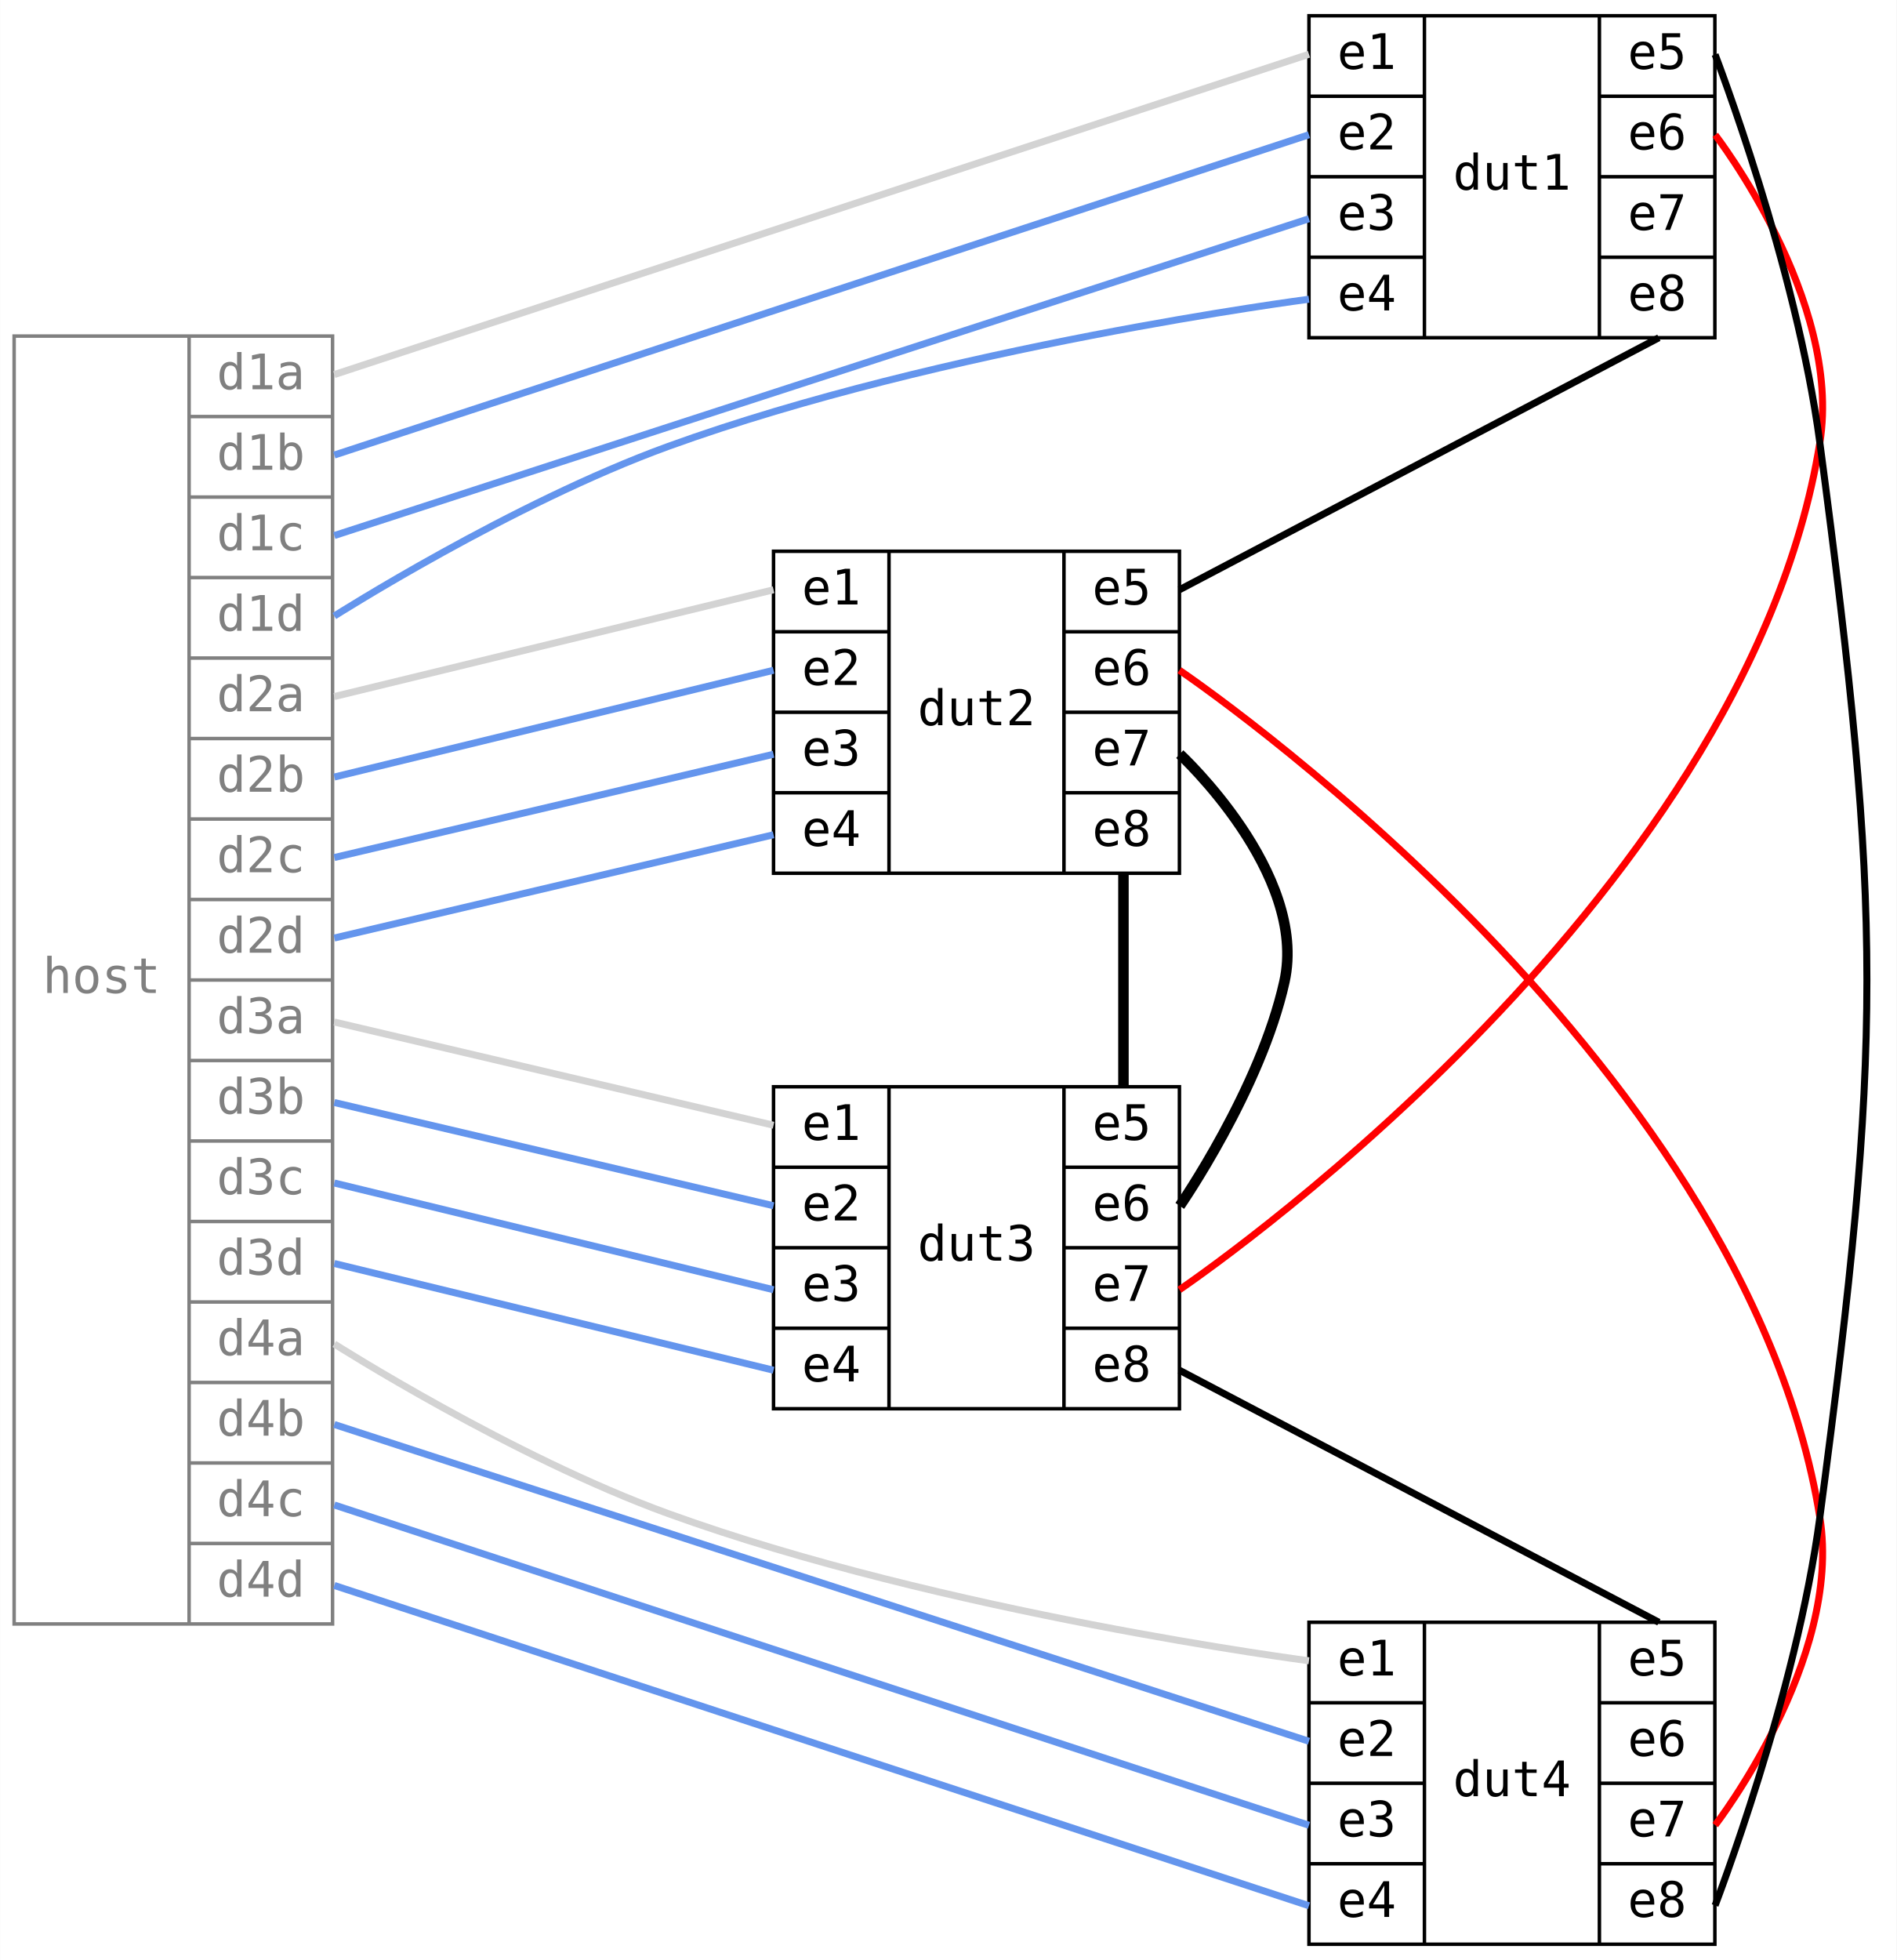
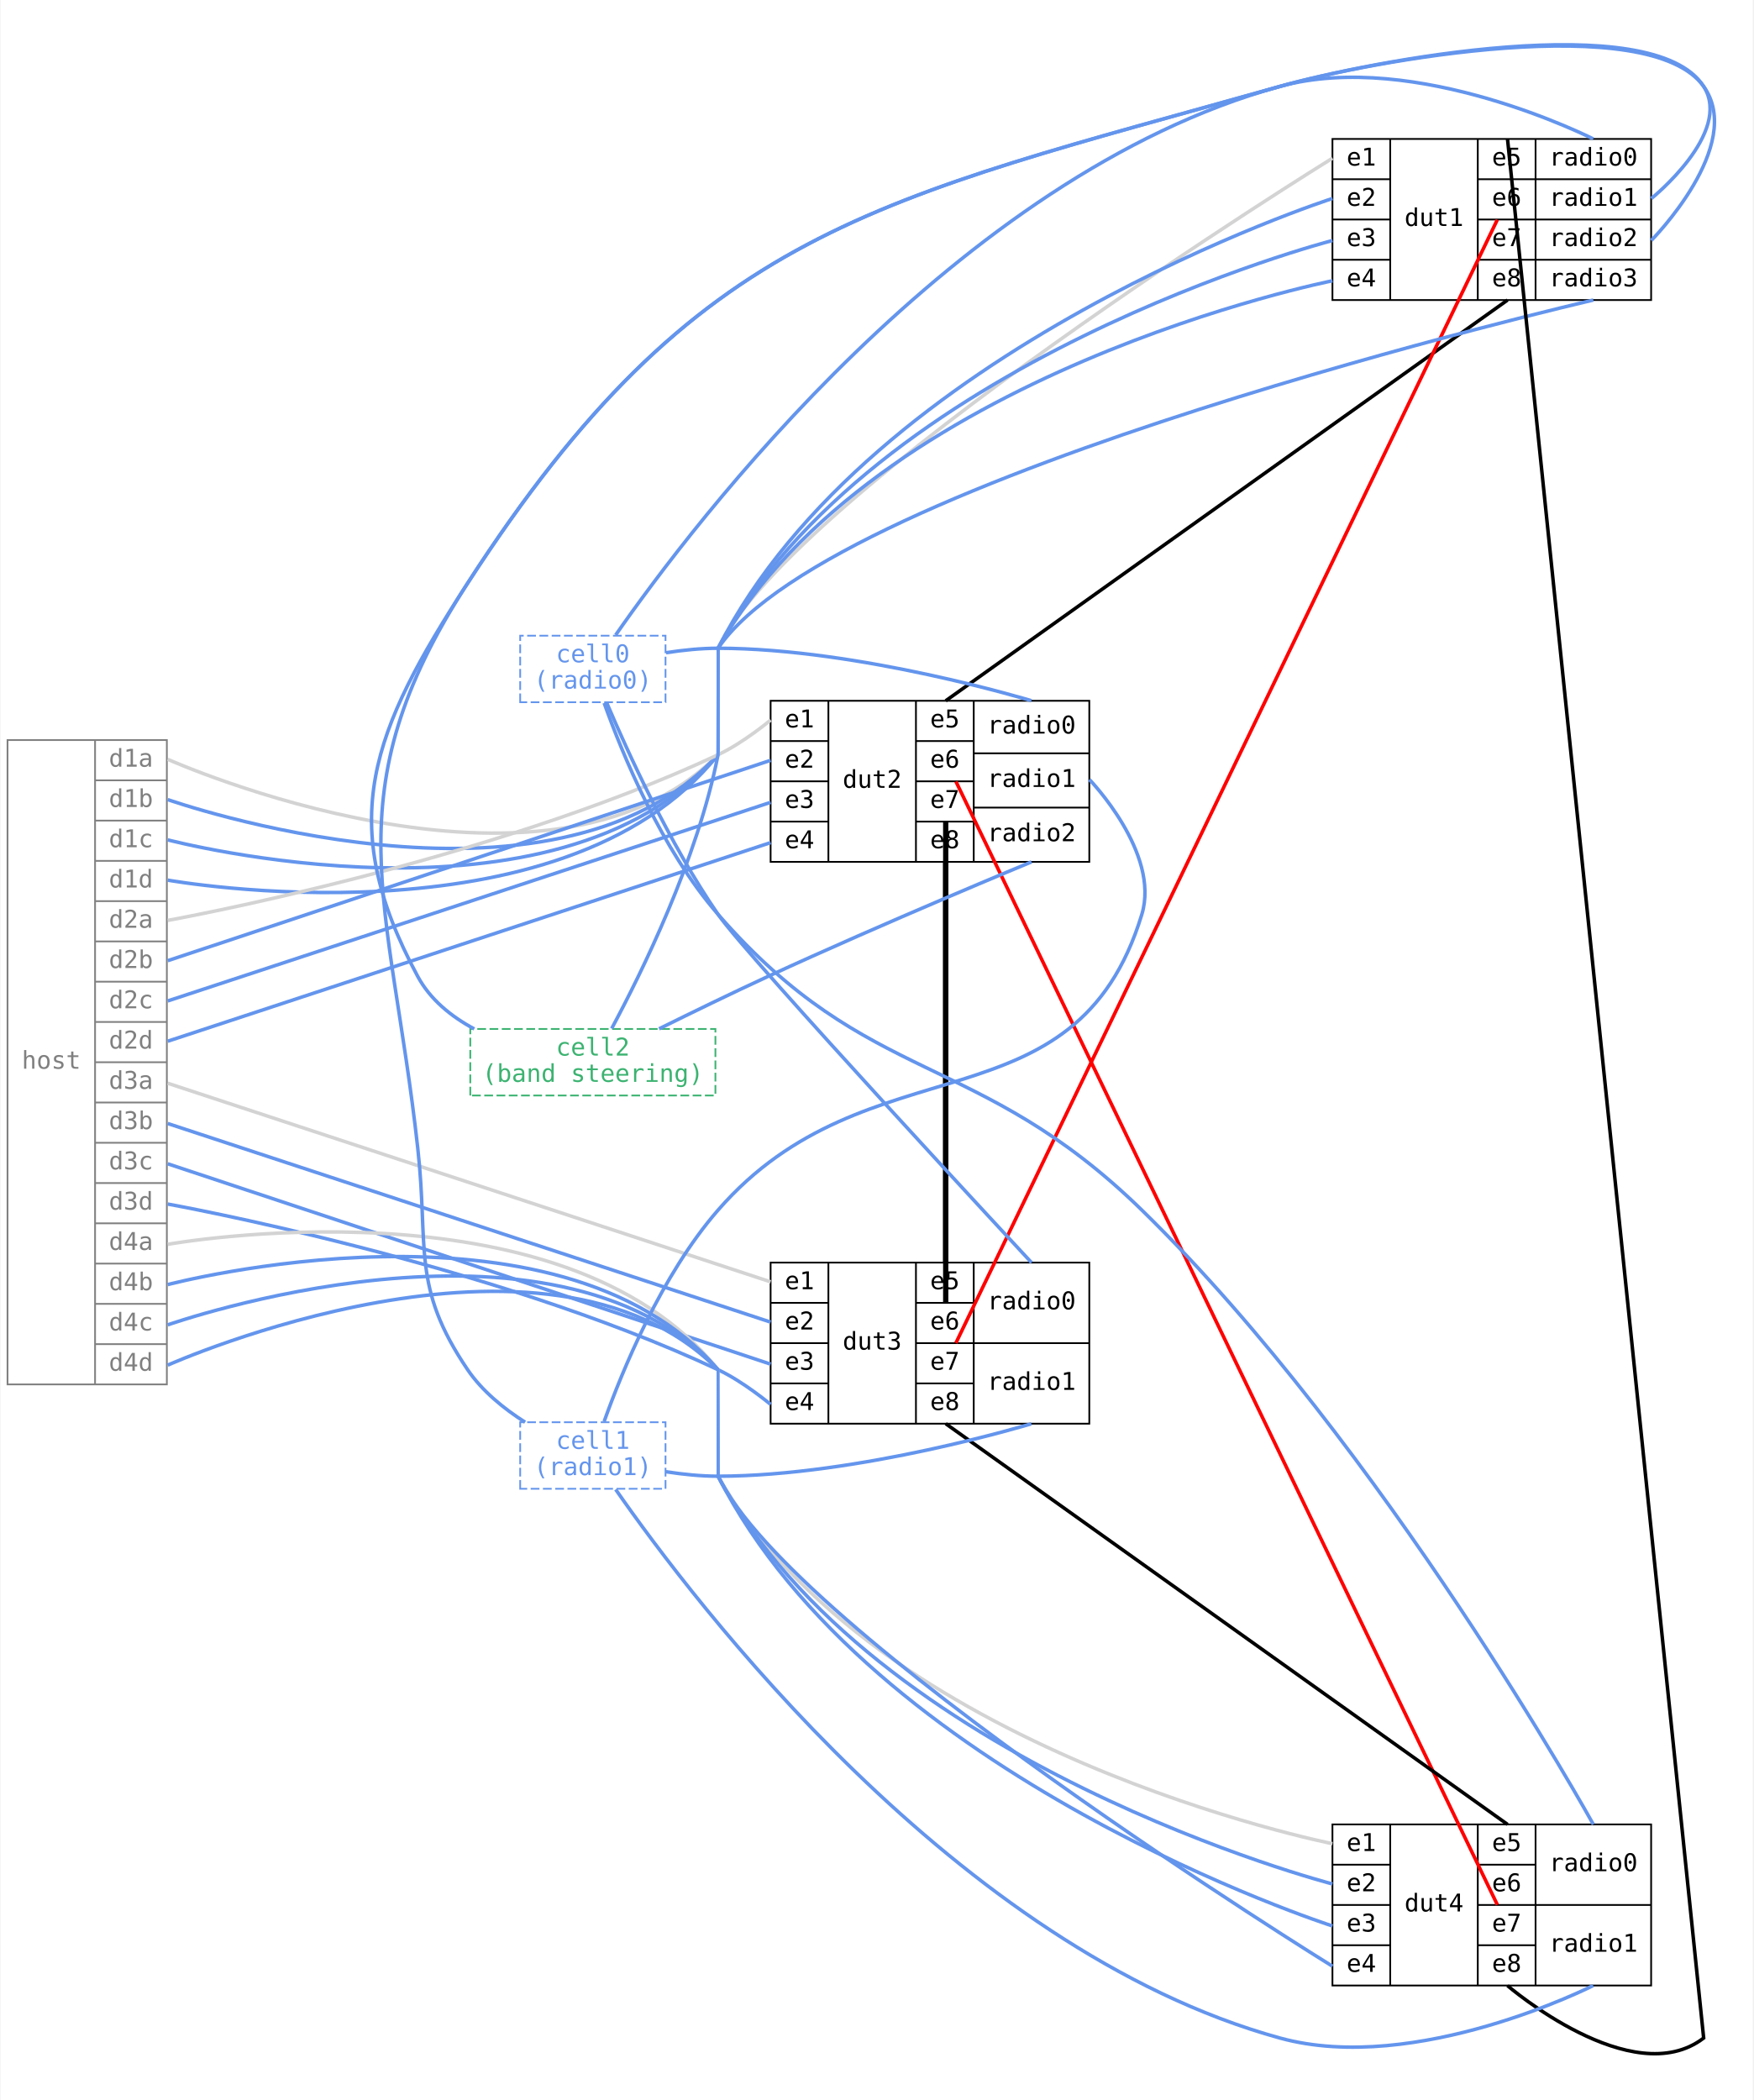
- <svg xmlns="http://www.w3.org/2000/svg" width="542pt" height="560pt" viewBox="0.00 0.00 541.97 560.05">
-   <g id="graph0" class="graph" transform="scale(1 1) rotate(0) translate(4 556.05)">
-     <polygon fill="white" stroke="transparent" points="-4,4 -4,-556.05 537.97,-556.05 537.97,4 -4,4" />
+ <svg xmlns="http://www.w3.org/2000/svg" width="1001pt" height="1199pt" viewBox="0.00 0.00 1000.71 1199.35">
+   <g id="graph0" class="graph" transform="scale(1 1) rotate(0) translate(4 1195.35)">
+     <polygon fill="white" stroke="transparent" points="-4,4 -4,-1195.35 996.71,-1195.35 996.71,4 -4,4" />
    <g id="node1" class="node">
-       <polygon fill="none" stroke="grey" points="0,-92.02 0,-460.02 91,-460.02 91,-92.02 0,-92.02" />
-       <text text-anchor="middle" x="25" y="-272.32" font-family="monospace" font-size="14.00" fill="grey">host</text>
-       <polyline fill="none" stroke="grey" points="50,-92.02 50,-460.02 " />
-       <text text-anchor="middle" x="70.5" y="-444.82" font-family="monospace" font-size="14.00" fill="grey">d1a</text>
-       <polyline fill="none" stroke="grey" points="50,-437.02 91,-437.02 " />
-       <text text-anchor="middle" x="70.5" y="-421.82" font-family="monospace" font-size="14.00" fill="grey">d1b</text>
-       <polyline fill="none" stroke="grey" points="50,-414.02 91,-414.02 " />
-       <text text-anchor="middle" x="70.5" y="-398.82" font-family="monospace" font-size="14.00" fill="grey">d1c</text>
-       <polyline fill="none" stroke="grey" points="50,-391.02 91,-391.02 " />
-       <text text-anchor="middle" x="70.5" y="-375.82" font-family="monospace" font-size="14.00" fill="grey">d1d</text>
-       <polyline fill="none" stroke="grey" points="50,-368.02 91,-368.02 " />
-       <text text-anchor="middle" x="70.5" y="-352.82" font-family="monospace" font-size="14.00" fill="grey">d2a</text>
-       <polyline fill="none" stroke="grey" points="50,-345.02 91,-345.02 " />
-       <text text-anchor="middle" x="70.5" y="-329.82" font-family="monospace" font-size="14.00" fill="grey">d2b</text>
-       <polyline fill="none" stroke="grey" points="50,-322.02 91,-322.02 " />
-       <text text-anchor="middle" x="70.5" y="-306.82" font-family="monospace" font-size="14.00" fill="grey">d2c</text>
-       <polyline fill="none" stroke="grey" points="50,-299.02 91,-299.02 " />
-       <text text-anchor="middle" x="70.5" y="-283.82" font-family="monospace" font-size="14.00" fill="grey">d2d</text>
-       <polyline fill="none" stroke="grey" points="50,-276.02 91,-276.02 " />
-       <text text-anchor="middle" x="70.5" y="-260.82" font-family="monospace" font-size="14.00" fill="grey">d3a</text>
-       <polyline fill="none" stroke="grey" points="50,-253.02 91,-253.02 " />
-       <text text-anchor="middle" x="70.5" y="-237.82" font-family="monospace" font-size="14.00" fill="grey">d3b</text>
-       <polyline fill="none" stroke="grey" points="50,-230.02 91,-230.02 " />
-       <text text-anchor="middle" x="70.5" y="-214.82" font-family="monospace" font-size="14.00" fill="grey">d3c</text>
-       <polyline fill="none" stroke="grey" points="50,-207.02 91,-207.02 " />
-       <text text-anchor="middle" x="70.5" y="-191.82" font-family="monospace" font-size="14.00" fill="grey">d3d</text>
-       <polyline fill="none" stroke="grey" points="50,-184.02 91,-184.02 " />
-       <text text-anchor="middle" x="70.5" y="-168.82" font-family="monospace" font-size="14.00" fill="grey">d4a</text>
-       <polyline fill="none" stroke="grey" points="50,-161.02 91,-161.02 " />
-       <text text-anchor="middle" x="70.5" y="-145.82" font-family="monospace" font-size="14.00" fill="grey">d4b</text>
-       <polyline fill="none" stroke="grey" points="50,-138.02 91,-138.02 " />
-       <text text-anchor="middle" x="70.5" y="-122.82" font-family="monospace" font-size="14.00" fill="grey">d4c</text>
-       <polyline fill="none" stroke="grey" points="50,-115.02 91,-115.02 " />
-       <text text-anchor="middle" x="70.5" y="-99.82" font-family="monospace" font-size="14.00" fill="grey">d4d</text>
+       <polygon fill="none" stroke="grey" points="0,-404.69 0,-772.69 91,-772.69 91,-404.69 0,-404.69" />
+       <text text-anchor="middle" x="25" y="-584.99" font-family="monospace" font-size="14.00" fill="grey">host</text>
+       <polyline fill="none" stroke="grey" points="50,-404.69 50,-772.69 " />
+       <text text-anchor="middle" x="70.5" y="-757.49" font-family="monospace" font-size="14.00" fill="grey">d1a</text>
+       <polyline fill="none" stroke="grey" points="50,-749.69 91,-749.69 " />
+       <text text-anchor="middle" x="70.5" y="-734.49" font-family="monospace" font-size="14.00" fill="grey">d1b</text>
+       <polyline fill="none" stroke="grey" points="50,-726.69 91,-726.69 " />
+       <text text-anchor="middle" x="70.5" y="-711.49" font-family="monospace" font-size="14.00" fill="grey">d1c</text>
+       <polyline fill="none" stroke="grey" points="50,-703.69 91,-703.69 " />
+       <text text-anchor="middle" x="70.5" y="-688.49" font-family="monospace" font-size="14.00" fill="grey">d1d</text>
+       <polyline fill="none" stroke="grey" points="50,-680.69 91,-680.69 " />
+       <text text-anchor="middle" x="70.5" y="-665.49" font-family="monospace" font-size="14.00" fill="grey">d2a</text>
+       <polyline fill="none" stroke="grey" points="50,-657.69 91,-657.69 " />
+       <text text-anchor="middle" x="70.5" y="-642.49" font-family="monospace" font-size="14.00" fill="grey">d2b</text>
+       <polyline fill="none" stroke="grey" points="50,-634.69 91,-634.69 " />
+       <text text-anchor="middle" x="70.5" y="-619.49" font-family="monospace" font-size="14.00" fill="grey">d2c</text>
+       <polyline fill="none" stroke="grey" points="50,-611.69 91,-611.69 " />
+       <text text-anchor="middle" x="70.5" y="-596.49" font-family="monospace" font-size="14.00" fill="grey">d2d</text>
+       <polyline fill="none" stroke="grey" points="50,-588.69 91,-588.69 " />
+       <text text-anchor="middle" x="70.5" y="-573.49" font-family="monospace" font-size="14.00" fill="grey">d3a</text>
+       <polyline fill="none" stroke="grey" points="50,-565.69 91,-565.69 " />
+       <text text-anchor="middle" x="70.5" y="-550.49" font-family="monospace" font-size="14.00" fill="grey">d3b</text>
+       <polyline fill="none" stroke="grey" points="50,-542.69 91,-542.69 " />
+       <text text-anchor="middle" x="70.5" y="-527.49" font-family="monospace" font-size="14.00" fill="grey">d3c</text>
+       <polyline fill="none" stroke="grey" points="50,-519.69 91,-519.69 " />
+       <text text-anchor="middle" x="70.5" y="-504.49" font-family="monospace" font-size="14.00" fill="grey">d3d</text>
+       <polyline fill="none" stroke="grey" points="50,-496.69 91,-496.69 " />
+       <text text-anchor="middle" x="70.5" y="-481.49" font-family="monospace" font-size="14.00" fill="grey">d4a</text>
+       <polyline fill="none" stroke="grey" points="50,-473.69 91,-473.69 " />
+       <text text-anchor="middle" x="70.5" y="-458.49" font-family="monospace" font-size="14.00" fill="grey">d4b</text>
+       <polyline fill="none" stroke="grey" points="50,-450.69 91,-450.69 " />
+       <text text-anchor="middle" x="70.5" y="-435.49" font-family="monospace" font-size="14.00" fill="grey">d4c</text>
+       <polyline fill="none" stroke="grey" points="50,-427.69 91,-427.69 " />
+       <text text-anchor="middle" x="70.5" y="-412.49" font-family="monospace" font-size="14.00" fill="grey">d4d</text>
    </g>
    <g id="node2" class="node">
-       <polygon fill="none" stroke="black" points="370.04,-459.55 370.04,-551.55 486.04,-551.55 486.04,-459.55 370.04,-459.55" />
-       <text text-anchor="middle" x="386.54" y="-536.35" font-family="monospace" font-size="14.00">e1</text>
-       <polyline fill="none" stroke="black" points="370.04,-528.55 403.04,-528.55 " />
-       <text text-anchor="middle" x="386.54" y="-513.35" font-family="monospace" font-size="14.00">e2</text>
-       <polyline fill="none" stroke="black" points="370.04,-505.55 403.04,-505.55 " />
-       <text text-anchor="middle" x="386.54" y="-490.35" font-family="monospace" font-size="14.00">e3</text>
-       <polyline fill="none" stroke="black" points="370.04,-482.55 403.04,-482.55 " />
-       <text text-anchor="middle" x="386.54" y="-467.35" font-family="monospace" font-size="14.00">e4</text>
-       <polyline fill="none" stroke="black" points="403.04,-459.55 403.04,-551.55 " />
-       <text text-anchor="middle" x="428.04" y="-501.85" font-family="monospace" font-size="14.00">dut1</text>
-       <polyline fill="none" stroke="black" points="453.04,-459.55 453.04,-551.55 " />
-       <text text-anchor="middle" x="469.54" y="-536.35" font-family="monospace" font-size="14.00">e5</text>
-       <polyline fill="none" stroke="black" points="453.04,-528.55 486.04,-528.55 " />
-       <text text-anchor="middle" x="469.54" y="-513.35" font-family="monospace" font-size="14.00">e6</text>
-       <polyline fill="none" stroke="black" points="453.04,-505.55 486.04,-505.55 " />
-       <text text-anchor="middle" x="469.54" y="-490.35" font-family="monospace" font-size="14.00">e7</text>
-       <polyline fill="none" stroke="black" points="453.04,-482.55 486.04,-482.55 " />
-       <text text-anchor="middle" x="469.54" y="-467.35" font-family="monospace" font-size="14.00">e8</text>
+       <polygon fill="none" stroke="black" points="756.66,-1023.99 756.66,-1115.99 938.66,-1115.99 938.66,-1023.99 756.66,-1023.99" />
+       <text text-anchor="middle" x="773.16" y="-1100.79" font-family="monospace" font-size="14.00">e1</text>
+       <polyline fill="none" stroke="black" points="756.66,-1092.99 789.66,-1092.99 " />
+       <text text-anchor="middle" x="773.16" y="-1077.79" font-family="monospace" font-size="14.00">e2</text>
+       <polyline fill="none" stroke="black" points="756.66,-1069.99 789.66,-1069.99 " />
+       <text text-anchor="middle" x="773.16" y="-1054.79" font-family="monospace" font-size="14.00">e3</text>
+       <polyline fill="none" stroke="black" points="756.66,-1046.99 789.66,-1046.99 " />
+       <text text-anchor="middle" x="773.16" y="-1031.79" font-family="monospace" font-size="14.00">e4</text>
+       <polyline fill="none" stroke="black" points="789.66,-1023.99 789.66,-1115.99 " />
+       <text text-anchor="middle" x="814.66" y="-1066.29" font-family="monospace" font-size="14.00">dut1</text>
+       <polyline fill="none" stroke="black" points="839.66,-1023.99 839.66,-1115.99 " />
+       <text text-anchor="middle" x="856.16" y="-1100.79" font-family="monospace" font-size="14.00">e5</text>
+       <polyline fill="none" stroke="black" points="839.66,-1092.99 872.66,-1092.99 " />
+       <text text-anchor="middle" x="856.16" y="-1077.79" font-family="monospace" font-size="14.00">e6</text>
+       <polyline fill="none" stroke="black" points="839.66,-1069.99 872.66,-1069.99 " />
+       <text text-anchor="middle" x="856.16" y="-1054.79" font-family="monospace" font-size="14.00">e7</text>
+       <polyline fill="none" stroke="black" points="839.66,-1046.99 872.66,-1046.99 " />
+       <text text-anchor="middle" x="856.16" y="-1031.79" font-family="monospace" font-size="14.00">e8</text>
+       <polyline fill="none" stroke="black" points="872.66,-1023.99 872.66,-1115.99 " />
+       <text text-anchor="middle" x="905.66" y="-1100.79" font-family="monospace" font-size="14.00">radio0</text>
+       <polyline fill="none" stroke="black" points="872.66,-1092.99 938.66,-1092.99 " />
+       <text text-anchor="middle" x="905.66" y="-1077.79" font-family="monospace" font-size="14.00">radio1</text>
+       <polyline fill="none" stroke="black" points="872.66,-1069.99 938.66,-1069.99 " />
+       <text text-anchor="middle" x="905.66" y="-1054.79" font-family="monospace" font-size="14.00">radio2</text>
+       <polyline fill="none" stroke="black" points="872.66,-1046.99 938.66,-1046.99 " />
+       <text text-anchor="middle" x="905.66" y="-1031.79" font-family="monospace" font-size="14.00">radio3</text>
    </g>
    <g id="edge1" class="edge">
-       <path fill="none" stroke="lightgray" stroke-width="2" d="M91.5,-449.02C91.5,-449.02 370.04,-540.55 370.04,-540.55" />
+       <path fill="none" stroke="lightgray" stroke-width="2" d="M91.5,-761.69C91.5,-761.69 307.4,-665.13 405.78,-764.3 405.82,-764.33 405.78,-825.07 405.8,-825.12 449.08,-914.98 756.66,-1104.99 756.66,-1104.99" />
    </g>
    <g id="edge2" class="edge">
-       <path fill="none" stroke="cornflowerblue" stroke-width="2" d="M91.5,-426.02C91.5,-426.02 370.04,-517.55 370.04,-517.55" />
+       <path fill="none" stroke="cornflowerblue" stroke-width="2" d="M91.5,-738.69C91.5,-738.69 310.78,-661.27 405.78,-764.3 405.81,-764.33 405.77,-825.07 405.8,-825.12 493.25,-997.46 756.66,-1081.99 756.66,-1081.99" />
    </g>
    <g id="edge3" class="edge">
-       <path fill="none" stroke="cornflowerblue" stroke-width="2" d="M91.5,-403.02C91.5,-403.02 370.04,-493.55 370.04,-493.55" />
+       <path fill="none" stroke="cornflowerblue" stroke-width="2" d="M91.5,-715.69C91.5,-715.69 313.77,-657 405.78,-764.3 405.81,-764.34 405.77,-825.08 405.8,-825.12 494.31,-990.03 756.66,-1057.99 756.66,-1057.99" />
    </g>
    <g id="edge4" class="edge">
-       <path fill="none" stroke="cornflowerblue" stroke-width="2" d="M91.5,-380.02C91.5,-380.02 142.26,-412.3 187.02,-428.53 265.48,-456.97 370.04,-470.55 370.04,-470.55" />
+       <path fill="none" stroke="cornflowerblue" stroke-width="2" d="M91.5,-692.69C91.5,-692.69 316.42,-652.32 405.78,-764.3 405.81,-764.34 405.77,-825.08 405.8,-825.12 495.46,-983.17 756.66,-1034.99 756.66,-1034.99" />
    </g>
    <g id="node3" class="node">
-       <polygon fill="none" stroke="black" points="217.02,-306.53 217.02,-398.53 333.02,-398.53 333.02,-306.53 217.02,-306.53" />
-       <text text-anchor="middle" x="233.52" y="-383.33" font-family="monospace" font-size="14.00">e1</text>
-       <polyline fill="none" stroke="black" points="217.02,-375.53 250.02,-375.53 " />
-       <text text-anchor="middle" x="233.52" y="-360.33" font-family="monospace" font-size="14.00">e2</text>
-       <polyline fill="none" stroke="black" points="217.02,-352.53 250.02,-352.53 " />
-       <text text-anchor="middle" x="233.52" y="-337.33" font-family="monospace" font-size="14.00">e3</text>
-       <polyline fill="none" stroke="black" points="217.02,-329.53 250.02,-329.53 " />
-       <text text-anchor="middle" x="233.52" y="-314.33" font-family="monospace" font-size="14.00">e4</text>
-       <polyline fill="none" stroke="black" points="250.02,-306.53 250.02,-398.53 " />
-       <text text-anchor="middle" x="275.02" y="-348.83" font-family="monospace" font-size="14.00">dut2</text>
-       <polyline fill="none" stroke="black" points="300.02,-306.53 300.02,-398.53 " />
-       <text text-anchor="middle" x="316.52" y="-383.33" font-family="monospace" font-size="14.00">e5</text>
-       <polyline fill="none" stroke="black" points="300.02,-375.53 333.02,-375.53 " />
-       <text text-anchor="middle" x="316.52" y="-360.33" font-family="monospace" font-size="14.00">e6</text>
-       <polyline fill="none" stroke="black" points="300.02,-352.53 333.02,-352.53 " />
-       <text text-anchor="middle" x="316.52" y="-337.33" font-family="monospace" font-size="14.00">e7</text>
-       <polyline fill="none" stroke="black" points="300.02,-329.53 333.02,-329.53 " />
-       <text text-anchor="middle" x="316.52" y="-314.33" font-family="monospace" font-size="14.00">e8</text>
+       <polygon fill="none" stroke="black" points="435.8,-703.12 435.8,-795.12 617.8,-795.12 617.8,-703.12 435.8,-703.12" />
+       <text text-anchor="middle" x="452.3" y="-779.92" font-family="monospace" font-size="14.00">e1</text>
+       <polyline fill="none" stroke="black" points="435.8,-772.12 468.8,-772.12 " />
+       <text text-anchor="middle" x="452.3" y="-756.92" font-family="monospace" font-size="14.00">e2</text>
+       <polyline fill="none" stroke="black" points="435.8,-749.12 468.8,-749.12 " />
+       <text text-anchor="middle" x="452.3" y="-733.92" font-family="monospace" font-size="14.00">e3</text>
+       <polyline fill="none" stroke="black" points="435.8,-726.12 468.8,-726.12 " />
+       <text text-anchor="middle" x="452.3" y="-710.92" font-family="monospace" font-size="14.00">e4</text>
+       <polyline fill="none" stroke="black" points="468.8,-703.12 468.8,-795.12 " />
+       <text text-anchor="middle" x="493.8" y="-745.42" font-family="monospace" font-size="14.00">dut2</text>
+       <polyline fill="none" stroke="black" points="518.8,-703.12 518.8,-795.12 " />
+       <text text-anchor="middle" x="535.3" y="-779.92" font-family="monospace" font-size="14.00">e5</text>
+       <polyline fill="none" stroke="black" points="518.8,-772.12 551.8,-772.12 " />
+       <text text-anchor="middle" x="535.3" y="-756.92" font-family="monospace" font-size="14.00">e6</text>
+       <polyline fill="none" stroke="black" points="518.8,-749.12 551.8,-749.12 " />
+       <text text-anchor="middle" x="535.3" y="-733.92" font-family="monospace" font-size="14.00">e7</text>
+       <polyline fill="none" stroke="black" points="518.8,-726.12 551.8,-726.12 " />
+       <text text-anchor="middle" x="535.3" y="-710.92" font-family="monospace" font-size="14.00">e8</text>
+       <polyline fill="none" stroke="black" points="551.8,-703.12 551.8,-795.12 " />
+       <text text-anchor="middle" x="584.8" y="-776.42" font-family="monospace" font-size="14.00">radio0</text>
+       <polyline fill="none" stroke="black" points="551.8,-765.12 617.8,-765.12 " />
+       <text text-anchor="middle" x="584.8" y="-745.92" font-family="monospace" font-size="14.00">radio1</text>
+       <polyline fill="none" stroke="black" points="551.8,-734.12 617.8,-734.12 " />
+       <text text-anchor="middle" x="584.8" y="-714.92" font-family="monospace" font-size="14.00">radio2</text>
    </g>
    <g id="edge5" class="edge">
-       <path fill="none" stroke="lightgray" stroke-width="2" d="M91.5,-357.02C91.5,-357.02 217.02,-387.53 217.02,-387.53" />
+       <path fill="none" stroke="lightgray" stroke-width="2" d="M91.5,-669.69C91.5,-669.69 273.68,-702.42 405.78,-764.3 420.26,-771.08 435.8,-784.12 435.8,-784.12" />
    </g>
    <g id="edge6" class="edge">
-       <path fill="none" stroke="cornflowerblue" stroke-width="2" d="M91.5,-334.02C91.5,-334.02 217.02,-364.53 217.02,-364.53" />
+       <path fill="none" stroke="cornflowerblue" stroke-width="2" d="M91.5,-646.69C91.5,-646.69 435.8,-761.12 435.8,-761.12" />
    </g>
    <g id="edge7" class="edge">
-       <path fill="none" stroke="cornflowerblue" stroke-width="2" d="M91.5,-311.02C91.5,-311.02 217.02,-340.53 217.02,-340.53" />
+       <path fill="none" stroke="cornflowerblue" stroke-width="2" d="M91.5,-623.69C91.5,-623.69 435.8,-737.12 435.8,-737.12" />
    </g>
    <g id="edge8" class="edge">
-       <path fill="none" stroke="cornflowerblue" stroke-width="2" d="M91.5,-288.02C91.5,-288.02 217.02,-317.53 217.02,-317.53" />
+       <path fill="none" stroke="cornflowerblue" stroke-width="2" d="M91.5,-600.69C91.5,-600.69 435.8,-714.12 435.8,-714.12" />
    </g>
    <g id="node4" class="node">
-       <polygon fill="none" stroke="black" points="217.02,-153.52 217.02,-245.52 333.02,-245.52 333.02,-153.52 217.02,-153.52" />
-       <text text-anchor="middle" x="233.52" y="-230.32" font-family="monospace" font-size="14.00">e1</text>
-       <polyline fill="none" stroke="black" points="217.02,-222.52 250.02,-222.52 " />
-       <text text-anchor="middle" x="233.52" y="-207.32" font-family="monospace" font-size="14.00">e2</text>
-       <polyline fill="none" stroke="black" points="217.02,-199.52 250.02,-199.52 " />
-       <text text-anchor="middle" x="233.52" y="-184.32" font-family="monospace" font-size="14.00">e3</text>
-       <polyline fill="none" stroke="black" points="217.02,-176.52 250.02,-176.52 " />
-       <text text-anchor="middle" x="233.52" y="-161.32" font-family="monospace" font-size="14.00">e4</text>
-       <polyline fill="none" stroke="black" points="250.02,-153.52 250.02,-245.52 " />
-       <text text-anchor="middle" x="275.02" y="-195.82" font-family="monospace" font-size="14.00">dut3</text>
-       <polyline fill="none" stroke="black" points="300.02,-153.52 300.02,-245.52 " />
-       <text text-anchor="middle" x="316.52" y="-230.32" font-family="monospace" font-size="14.00">e5</text>
-       <polyline fill="none" stroke="black" points="300.02,-222.52 333.02,-222.52 " />
-       <text text-anchor="middle" x="316.52" y="-207.32" font-family="monospace" font-size="14.00">e6</text>
-       <polyline fill="none" stroke="black" points="300.02,-199.52 333.02,-199.52 " />
-       <text text-anchor="middle" x="316.52" y="-184.32" font-family="monospace" font-size="14.00">e7</text>
-       <polyline fill="none" stroke="black" points="300.02,-176.52 333.02,-176.52 " />
-       <text text-anchor="middle" x="316.52" y="-161.32" font-family="monospace" font-size="14.00">e8</text>
+       <polygon fill="none" stroke="black" points="435.8,-382.26 435.8,-474.26 617.8,-474.26 617.8,-382.26 435.8,-382.26" />
+       <text text-anchor="middle" x="452.3" y="-459.06" font-family="monospace" font-size="14.00">e1</text>
+       <polyline fill="none" stroke="black" points="435.8,-451.26 468.8,-451.26 " />
+       <text text-anchor="middle" x="452.3" y="-436.06" font-family="monospace" font-size="14.00">e2</text>
+       <polyline fill="none" stroke="black" points="435.8,-428.26 468.8,-428.26 " />
+       <text text-anchor="middle" x="452.3" y="-413.06" font-family="monospace" font-size="14.00">e3</text>
+       <polyline fill="none" stroke="black" points="435.8,-405.26 468.8,-405.26 " />
+       <text text-anchor="middle" x="452.3" y="-390.06" font-family="monospace" font-size="14.00">e4</text>
+       <polyline fill="none" stroke="black" points="468.8,-382.26 468.8,-474.26 " />
+       <text text-anchor="middle" x="493.8" y="-424.56" font-family="monospace" font-size="14.00">dut3</text>
+       <polyline fill="none" stroke="black" points="518.8,-382.26 518.8,-474.26 " />
+       <text text-anchor="middle" x="535.3" y="-459.06" font-family="monospace" font-size="14.00">e5</text>
+       <polyline fill="none" stroke="black" points="518.8,-451.26 551.8,-451.26 " />
+       <text text-anchor="middle" x="535.3" y="-436.06" font-family="monospace" font-size="14.00">e6</text>
+       <polyline fill="none" stroke="black" points="518.8,-428.26 551.8,-428.26 " />
+       <text text-anchor="middle" x="535.3" y="-413.06" font-family="monospace" font-size="14.00">e7</text>
+       <polyline fill="none" stroke="black" points="518.8,-405.26 551.8,-405.26 " />
+       <text text-anchor="middle" x="535.3" y="-390.06" font-family="monospace" font-size="14.00">e8</text>
+       <polyline fill="none" stroke="black" points="551.8,-382.26 551.8,-474.26 " />
+       <text text-anchor="middle" x="584.8" y="-447.56" font-family="monospace" font-size="14.00">radio0</text>
+       <polyline fill="none" stroke="black" points="551.8,-428.26 617.8,-428.26 " />
+       <text text-anchor="middle" x="584.8" y="-401.56" font-family="monospace" font-size="14.00">radio1</text>
    </g>
    <g id="edge9" class="edge">
-       <path fill="none" stroke="lightgray" stroke-width="2" d="M91.5,-264.02C91.5,-264.02 217.02,-234.52 217.02,-234.52" />
+       <path fill="none" stroke="lightgray" stroke-width="2" d="M91.5,-576.69C91.5,-576.69 435.8,-463.26 435.8,-463.26" />
    </g>
    <g id="edge10" class="edge">
-       <path fill="none" stroke="cornflowerblue" stroke-width="2" d="M91.5,-241.02C91.5,-241.02 217.02,-211.52 217.02,-211.52" />
+       <path fill="none" stroke="cornflowerblue" stroke-width="2" d="M91.5,-553.69C91.5,-553.69 435.8,-440.26 435.8,-440.26" />
    </g>
    <g id="edge11" class="edge">
-       <path fill="none" stroke="cornflowerblue" stroke-width="2" d="M91.5,-218.02C91.5,-218.02 217.02,-187.52 217.02,-187.52" />
+       <path fill="none" stroke="cornflowerblue" stroke-width="2" d="M91.5,-530.69C91.5,-530.69 435.8,-416.26 435.8,-416.26" />
    </g>
    <g id="edge12" class="edge">
-       <path fill="none" stroke="cornflowerblue" stroke-width="2" d="M91.5,-195.02C91.5,-195.02 217.02,-164.52 217.02,-164.52" />
+       <path fill="none" stroke="cornflowerblue" stroke-width="2" d="M91.5,-507.69C91.5,-507.69 273.68,-474.96 405.78,-413.08 420.26,-406.3 435.8,-393.26 435.8,-393.26" />
    </g>
    <g id="node5" class="node">
-       <polygon fill="none" stroke="black" points="370.04,-0.5 370.04,-92.5 486.04,-92.5 486.04,-0.5 370.04,-0.5" />
-       <text text-anchor="middle" x="386.54" y="-77.3" font-family="monospace" font-size="14.00">e1</text>
-       <polyline fill="none" stroke="black" points="370.04,-69.5 403.04,-69.5 " />
-       <text text-anchor="middle" x="386.54" y="-54.3" font-family="monospace" font-size="14.00">e2</text>
-       <polyline fill="none" stroke="black" points="370.04,-46.5 403.04,-46.5 " />
-       <text text-anchor="middle" x="386.54" y="-31.3" font-family="monospace" font-size="14.00">e3</text>
-       <polyline fill="none" stroke="black" points="370.04,-23.5 403.04,-23.5 " />
-       <text text-anchor="middle" x="386.54" y="-8.3" font-family="monospace" font-size="14.00">e4</text>
-       <polyline fill="none" stroke="black" points="403.04,-0.5 403.04,-92.5 " />
-       <text text-anchor="middle" x="428.04" y="-42.8" font-family="monospace" font-size="14.00">dut4</text>
-       <polyline fill="none" stroke="black" points="453.04,-0.5 453.04,-92.5 " />
-       <text text-anchor="middle" x="469.54" y="-77.3" font-family="monospace" font-size="14.00">e5</text>
-       <polyline fill="none" stroke="black" points="453.04,-69.5 486.04,-69.5 " />
-       <text text-anchor="middle" x="469.54" y="-54.3" font-family="monospace" font-size="14.00">e6</text>
-       <polyline fill="none" stroke="black" points="453.04,-46.5 486.04,-46.5 " />
-       <text text-anchor="middle" x="469.54" y="-31.3" font-family="monospace" font-size="14.00">e7</text>
-       <polyline fill="none" stroke="black" points="453.04,-23.5 486.04,-23.5 " />
-       <text text-anchor="middle" x="469.54" y="-8.3" font-family="monospace" font-size="14.00">e8</text>
+       <polygon fill="none" stroke="black" points="756.66,-61.39 756.66,-153.39 938.66,-153.39 938.66,-61.39 756.66,-61.39" />
+       <text text-anchor="middle" x="773.16" y="-138.19" font-family="monospace" font-size="14.00">e1</text>
+       <polyline fill="none" stroke="black" points="756.66,-130.39 789.66,-130.39 " />
+       <text text-anchor="middle" x="773.16" y="-115.19" font-family="monospace" font-size="14.00">e2</text>
+       <polyline fill="none" stroke="black" points="756.66,-107.39 789.66,-107.39 " />
+       <text text-anchor="middle" x="773.16" y="-92.19" font-family="monospace" font-size="14.00">e3</text>
+       <polyline fill="none" stroke="black" points="756.66,-84.39 789.66,-84.39 " />
+       <text text-anchor="middle" x="773.16" y="-69.19" font-family="monospace" font-size="14.00">e4</text>
+       <polyline fill="none" stroke="black" points="789.66,-61.39 789.66,-153.39 " />
+       <text text-anchor="middle" x="814.66" y="-103.69" font-family="monospace" font-size="14.00">dut4</text>
+       <polyline fill="none" stroke="black" points="839.66,-61.39 839.66,-153.39 " />
+       <text text-anchor="middle" x="856.16" y="-138.19" font-family="monospace" font-size="14.00">e5</text>
+       <polyline fill="none" stroke="black" points="839.66,-130.39 872.66,-130.39 " />
+       <text text-anchor="middle" x="856.16" y="-115.19" font-family="monospace" font-size="14.00">e6</text>
+       <polyline fill="none" stroke="black" points="839.66,-107.39 872.66,-107.39 " />
+       <text text-anchor="middle" x="856.16" y="-92.19" font-family="monospace" font-size="14.00">e7</text>
+       <polyline fill="none" stroke="black" points="839.66,-84.39 872.66,-84.39 " />
+       <text text-anchor="middle" x="856.16" y="-69.19" font-family="monospace" font-size="14.00">e8</text>
+       <polyline fill="none" stroke="black" points="872.66,-61.39 872.66,-153.39 " />
+       <text text-anchor="middle" x="905.66" y="-126.69" font-family="monospace" font-size="14.00">radio0</text>
+       <polyline fill="none" stroke="black" points="872.66,-107.39 938.66,-107.39 " />
+       <text text-anchor="middle" x="905.66" y="-80.69" font-family="monospace" font-size="14.00">radio1</text>
    </g>
    <g id="edge13" class="edge">
-       <path fill="none" stroke="lightgray" stroke-width="2" d="M91.5,-172.02C91.5,-172.02 142.26,-139.74 187.02,-123.52 265.48,-95.07 370.04,-81.5 370.04,-81.5" />
+       <path fill="none" stroke="lightgray" stroke-width="2" d="M91.5,-484.69C91.5,-484.69 316.42,-525.06 405.78,-413.08 405.81,-413.04 405.77,-352.3 405.8,-352.26 495.46,-194.21 756.66,-142.39 756.66,-142.39" />
    </g>
    <g id="edge14" class="edge">
-       <path fill="none" stroke="cornflowerblue" stroke-width="2" d="M91.5,-149.02C91.5,-149.02 370.04,-58.5 370.04,-58.5" />
+       <path fill="none" stroke="cornflowerblue" stroke-width="2" d="M91.5,-461.69C91.5,-461.69 313.77,-520.38 405.78,-413.08 405.81,-413.04 405.77,-352.3 405.8,-352.26 494.31,-187.35 756.66,-119.39 756.66,-119.39" />
    </g>
    <g id="edge15" class="edge">
-       <path fill="none" stroke="cornflowerblue" stroke-width="2" d="M91.5,-126.02C91.5,-126.02 370.04,-34.5 370.04,-34.5" />
+       <path fill="none" stroke="cornflowerblue" stroke-width="2" d="M91.5,-438.69C91.5,-438.69 310.78,-516.11 405.78,-413.08 405.81,-413.04 405.77,-352.3 405.8,-352.26 493.25,-179.91 756.66,-95.39 756.66,-95.39" />
    </g>
    <g id="edge16" class="edge">
-       <path fill="none" stroke="cornflowerblue" stroke-width="2" d="M91.5,-103.02C91.5,-103.02 370.04,-11.5 370.04,-11.5" />
+       <path fill="none" stroke="cornflowerblue" stroke-width="2" d="M91.5,-415.69C91.5,-415.69 307.4,-512.25 405.78,-413.08 405.82,-413.05 405.78,-352.3 405.8,-352.26 449.08,-262.4 756.66,-72.39 756.66,-72.39" />
    </g>
    <g id="edge19" class="edge">
-       <path fill="none" stroke="black" stroke-width="2" d="M470.04,-459.55C470.04,-459.55 333.02,-387.53 333.02,-387.53" />
+       <path fill="none" stroke="black" stroke-width="2" d="M856.66,-1023.99C856.66,-1023.99 535.8,-795.12 535.8,-795.12" />
    </g>
    <g id="edge22" class="edge">
-       <path fill="none" stroke="red" stroke-width="2" d="M486.13,-517.51C486.13,-517.51 522.61,-470.31 516.04,-429.55 494.57,-296.4 333.02,-187.52 333.02,-187.52" />
+       <path fill="none" stroke="red" stroke-width="2" d="M850.82,-1069.86C811.11,-987.48 581.28,-510.61 541.62,-428.34" />
+     </g>
+     <g id="node6" class="node">
+       <polygon fill="none" stroke="cornflowerblue" stroke-dasharray="5,2" points="292.78,-794.3 292.78,-832.3 375.78,-832.3 375.78,-794.3 292.78,-794.3" />
+       <text text-anchor="middle" x="334.28" y="-817.1" font-family="monospace" font-size="14.00" fill="cornflowerblue">cell0</text>
+       <text text-anchor="middle" x="334.28" y="-802.1" font-family="monospace" font-size="14.00" fill="cornflowerblue">(radio0)</text>
+     </g>
+     <g id="edge24" class="edge">
+       <path fill="none" stroke="cornflowerblue" stroke-width="2" d="M905.57,-1116.03C905.57,-1116.03 804.39,-1167.39 726.66,-1145.99 541.96,-1095.13 391.3,-895.93 347.31,-832.68" />
+     </g>
+     <g id="node7" class="node">
+       <polygon fill="none" stroke="cornflowerblue" stroke-dasharray="5,2" points="292.78,-345.08 292.78,-383.08 375.78,-383.08 375.78,-345.08 292.78,-345.08" />
+       <text text-anchor="middle" x="334.28" y="-367.88" font-family="monospace" font-size="14.00" fill="cornflowerblue">cell1</text>
+       <text text-anchor="middle" x="334.28" y="-352.88" font-family="monospace" font-size="14.00" fill="cornflowerblue">(radio1)</text>
+     </g>
+     <g id="edge28" class="edge">
+       <path fill="none" stroke="cornflowerblue" stroke-width="2" d="M938.76,-1081.95C938.76,-1081.95 985.53,-1119.49 968.66,-1145.99 939.78,-1191.35 778.43,-1160.56 726.66,-1145.99 494.04,-1080.49 394.02,-1065.22 262.78,-862.3 184.61,-741.43 218.38,-682.75 234.28,-539.69 240.65,-482.37 230.43,-460.84 262.78,-413.08 271.04,-400.89 283.44,-390.85 295.6,-383.1" />
+     </g>
+     <g id="node8" class="node">
+       <polygon fill="none" stroke="mediumseagreen" stroke-dasharray="5,2" points="264.28,-569.69 264.28,-607.69 404.28,-607.69 404.28,-569.69 264.28,-569.69" />
+       <text text-anchor="middle" x="334.28" y="-592.49" font-family="monospace" font-size="14.00" fill="mediumseagreen">cell2</text>
+       <text text-anchor="middle" x="334.28" y="-577.49" font-family="monospace" font-size="14.00" fill="mediumseagreen">(band steering)</text>
+     </g>
+     <g id="edge32" class="edge">
+       <path fill="none" stroke="cornflowerblue" stroke-width="2" d="M938.76,-1058.02C938.76,-1058.02 992.71,-1112.42 968.66,-1145.99 937.35,-1189.71 778.43,-1160.56 726.66,-1145.99 494.04,-1080.49 394.02,-1065.22 262.78,-862.3 208.13,-777.8 186.54,-726.27 234.28,-637.69 241.38,-624.51 253.34,-614.82 266.56,-607.71" />
+     </g>
+     <g id="edge33" class="edge">
+       <path fill="none" stroke="cornflowerblue" stroke-width="2" d="M905.66,-1023.99C905.66,-1023.99 472.93,-924.04 405.8,-825.12 405.77,-825.08 405.79,-764.35 405.78,-764.3 394.07,-704.53 361.94,-639.44 345.03,-607.93" />
    </g>
    <g id="edge17" class="edge">
-       <path fill="none" stroke="black" stroke-width="3" d="M333.12,-340.57C333.12,-340.57 369.92,-306.58 363.02,-275.52 356.22,-244.85 333.12,-211.48 333.12,-211.48" />
+       <path fill="none" stroke="black" stroke-width="3" d="M535.8,-725.85C535.8,-678.82 535.8,-498.59 535.8,-451.54" />
    </g>
    <g id="edge18" class="edge">
-       <path fill="none" stroke="black" stroke-width="3" d="M317.02,-306.53C317.02,-306.53 317.02,-245.52 317.02,-245.52" />
+       <path fill="none" stroke="black" stroke-width="3" d="M535.8,-703.12C535.8,-703.12 535.8,-474.26 535.8,-474.26" />
    </g>
    <g id="edge23" class="edge">
-       <path fill="none" stroke="red" stroke-width="2" d="M333.02,-364.53C333.02,-364.53 494.57,-255.64 516.04,-122.5 522.61,-81.73 486.13,-34.54 486.13,-34.54" />
+       <path fill="none" stroke="red" stroke-width="2" d="M541.64,-749C581.35,-666.61 811.19,-189.75 850.84,-107.48" />
+     </g>
+     <g id="edge25" class="edge">
+       <path fill="none" stroke="cornflowerblue" stroke-width="2" d="M584.71,-795.17C584.71,-795.17 486.42,-825.04 405.8,-825.12 396.11,-825.13 385.78,-824.07 376.07,-822.57" />
+     </g>
+     <g id="edge29" class="edge">
+       <path fill="none" stroke="cornflowerblue" stroke-width="2" d="M617.9,-750.12C617.9,-750.12 658.49,-708.24 647.8,-673.12 609.59,-547.66 491.95,-603.14 405.8,-504.26 373.32,-466.97 351.01,-412.34 340.73,-383.53" />
+     </g>
+     <g id="edge34" class="edge">
+       <path fill="none" stroke="cornflowerblue" stroke-width="2" d="M584.8,-703.12C584.8,-703.12 500.51,-668.26 434.28,-637.69 413.57,-628.13 390.71,-617 372.08,-607.77" />
    </g>
    <g id="edge20" class="edge">
-       <path fill="none" stroke="black" stroke-width="2" d="M333.02,-164.52C333.02,-164.52 470.04,-92.5 470.04,-92.5" />
+       <path fill="none" stroke="black" stroke-width="2" d="M535.8,-382.26C535.8,-382.26 856.66,-153.39 856.66,-153.39" />
+     </g>
+     <g id="edge26" class="edge">
+       <path fill="none" stroke="cornflowerblue" stroke-width="2" d="M584.8,-474.26C584.8,-474.26 422.64,-648.62 405.8,-673.12 377.94,-713.64 353.9,-766.48 342.08,-794.28" />
+     </g>
+     <g id="edge30" class="edge">
+       <path fill="none" stroke="cornflowerblue" stroke-width="2" d="M584.71,-382.21C584.71,-382.21 486.42,-352.34 405.8,-352.26 396.11,-352.25 385.78,-353.31 376.07,-354.81" />
    </g>
    <g id="edge21" class="edge">
-       <path fill="none" stroke="black" stroke-width="2" d="M486.1,-11.58C486.1,-11.58 509.33,-71.88 516.04,-122.5 533.97,-257.78 533.97,-294.26 516.04,-429.55 509.33,-480.17 486.1,-540.47 486.1,-540.47" />
+       <path fill="none" stroke="black" stroke-width="2" d="M856.63,-61.3C856.63,-61.3 927.79,0 968.66,-31.39 968.66,-31.39 856.63,-1116.08 856.63,-1116.08" />
+     </g>
+     <g id="edge27" class="edge">
+       <path fill="none" stroke="cornflowerblue" stroke-width="2" d="M905.66,-153.39C905.66,-153.39 786.31,-369.1 647.8,-504.26 553.93,-595.85 491.95,-574.23 405.8,-673.12 373.32,-710.41 351.01,-765.04 340.73,-793.85" />
+     </g>
+     <g id="edge31" class="edge">
+       <path fill="none" stroke="cornflowerblue" stroke-width="2" d="M905.57,-61.35C905.57,-61.35 804.39,-9.99 726.66,-31.39 541.96,-82.25 391.3,-281.45 347.31,-344.7" />
    </g>
  </g>
</svg>
